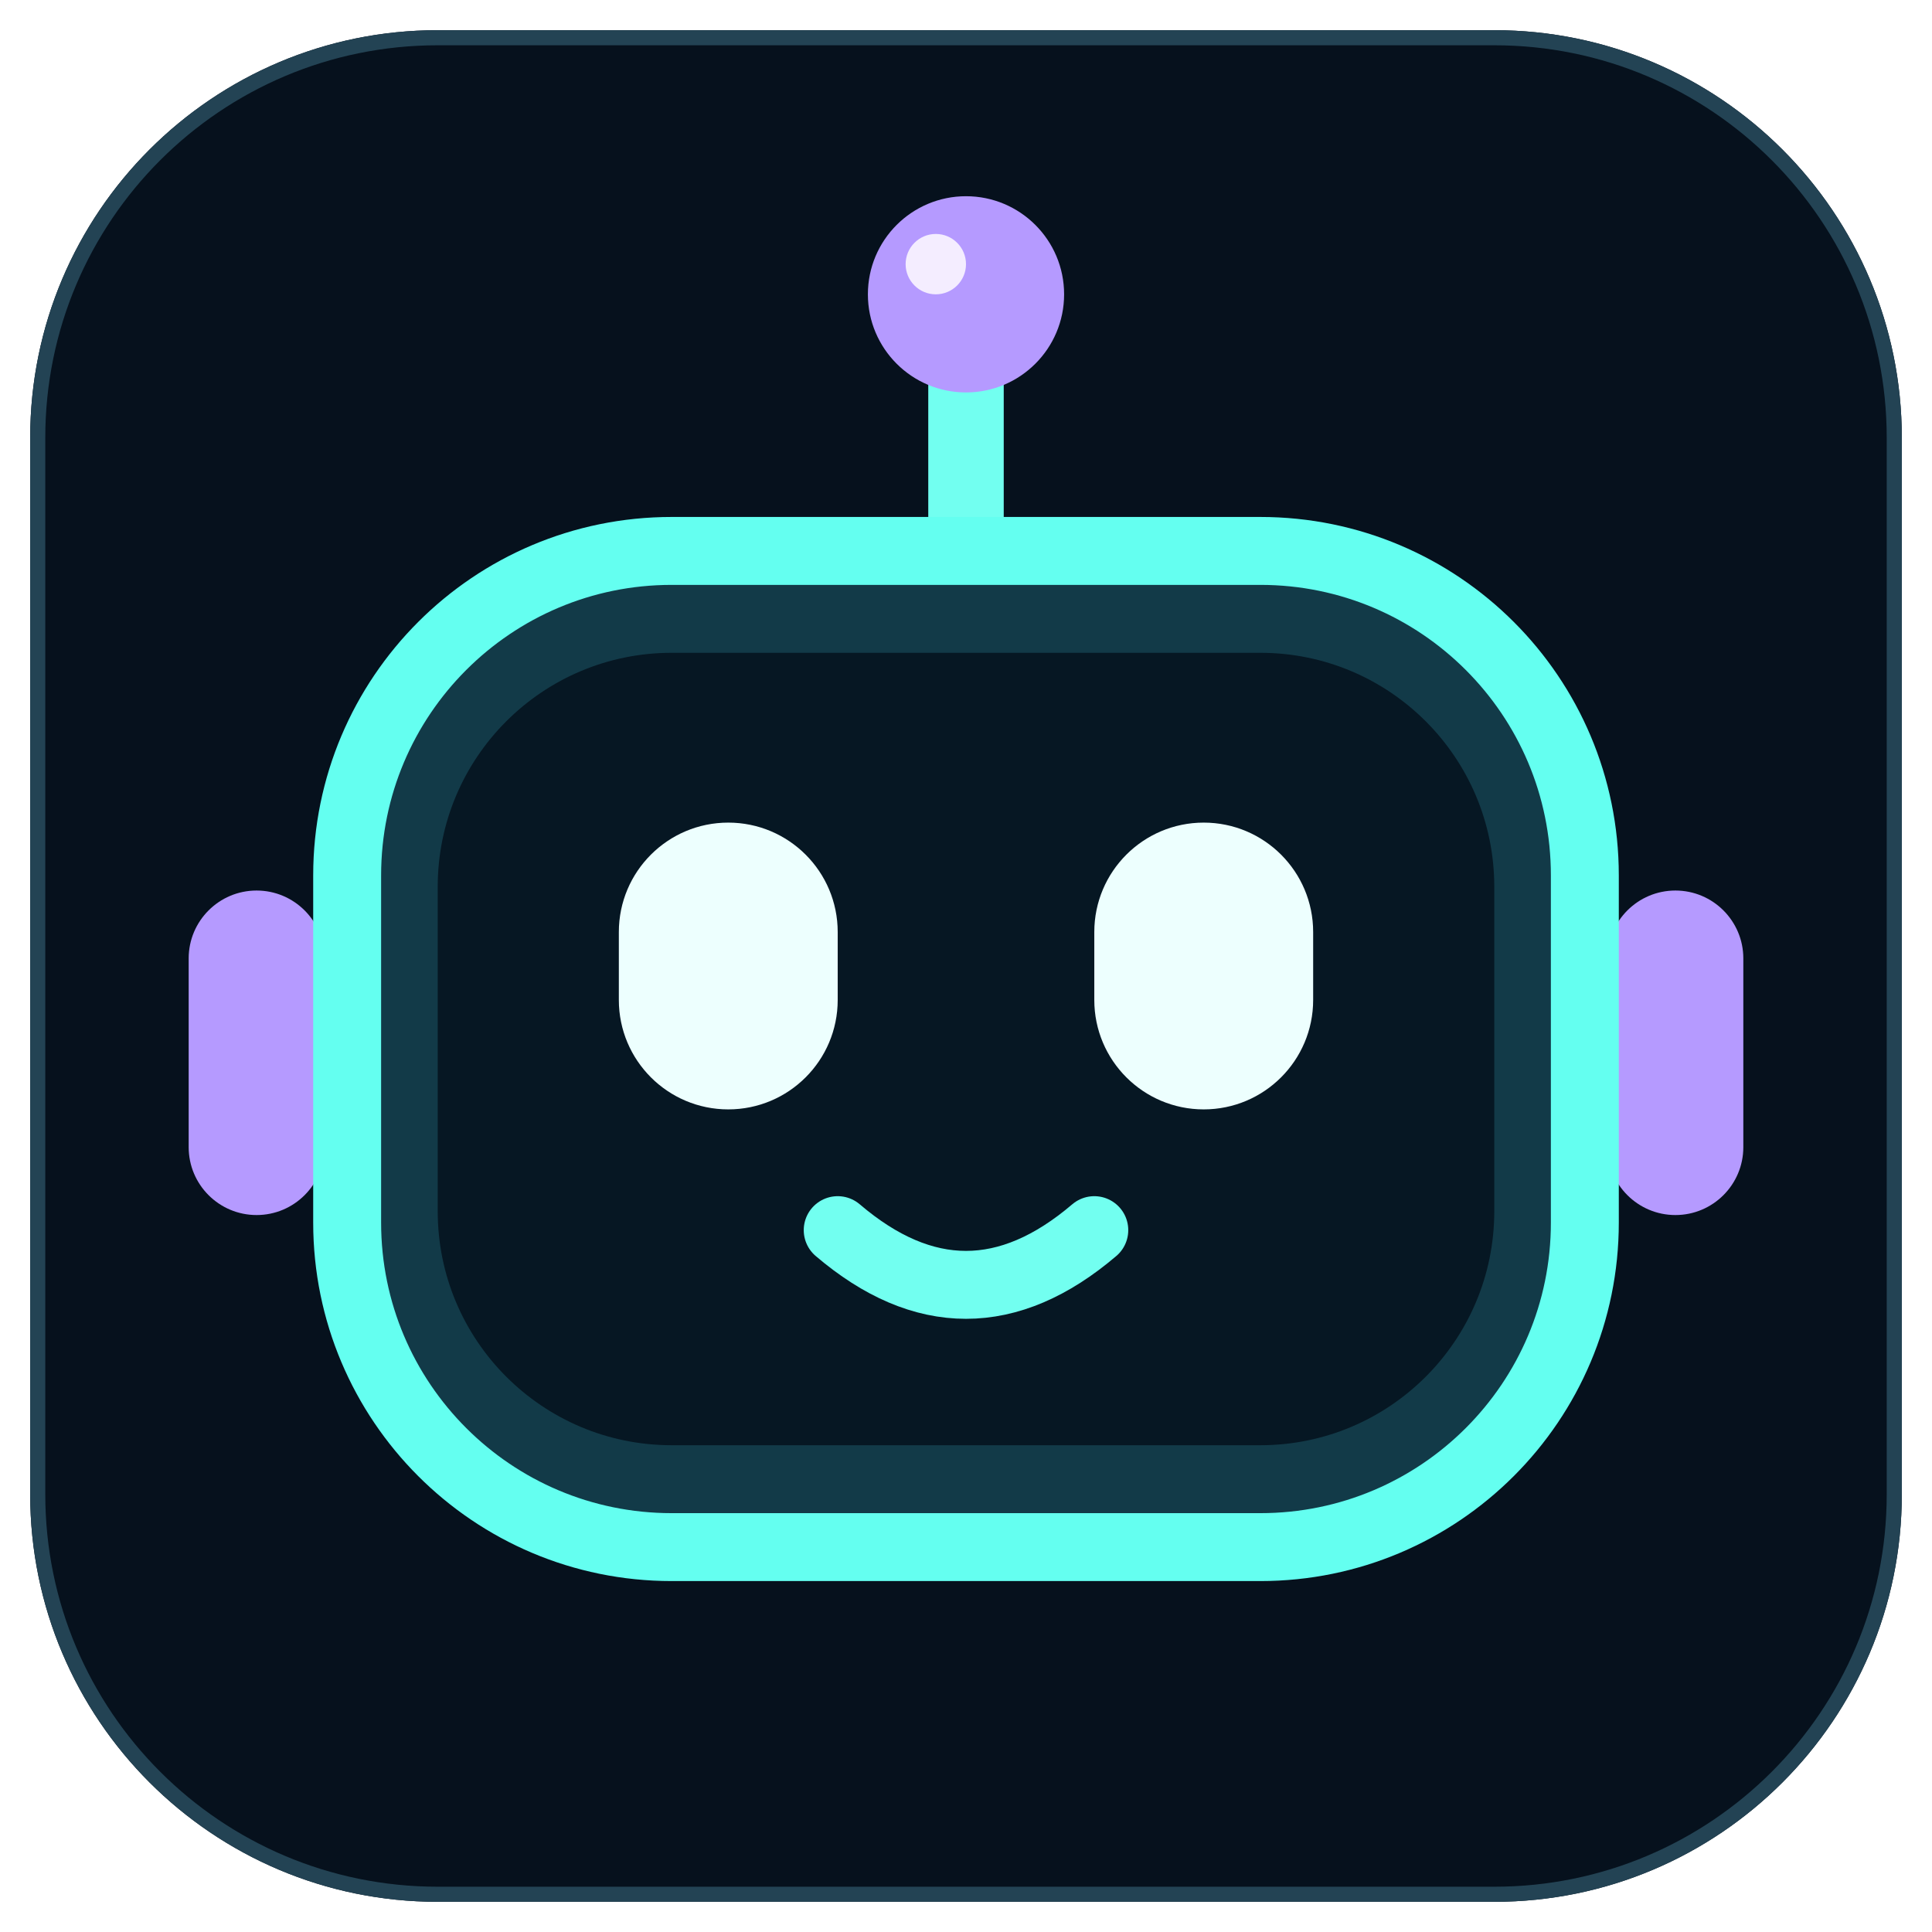
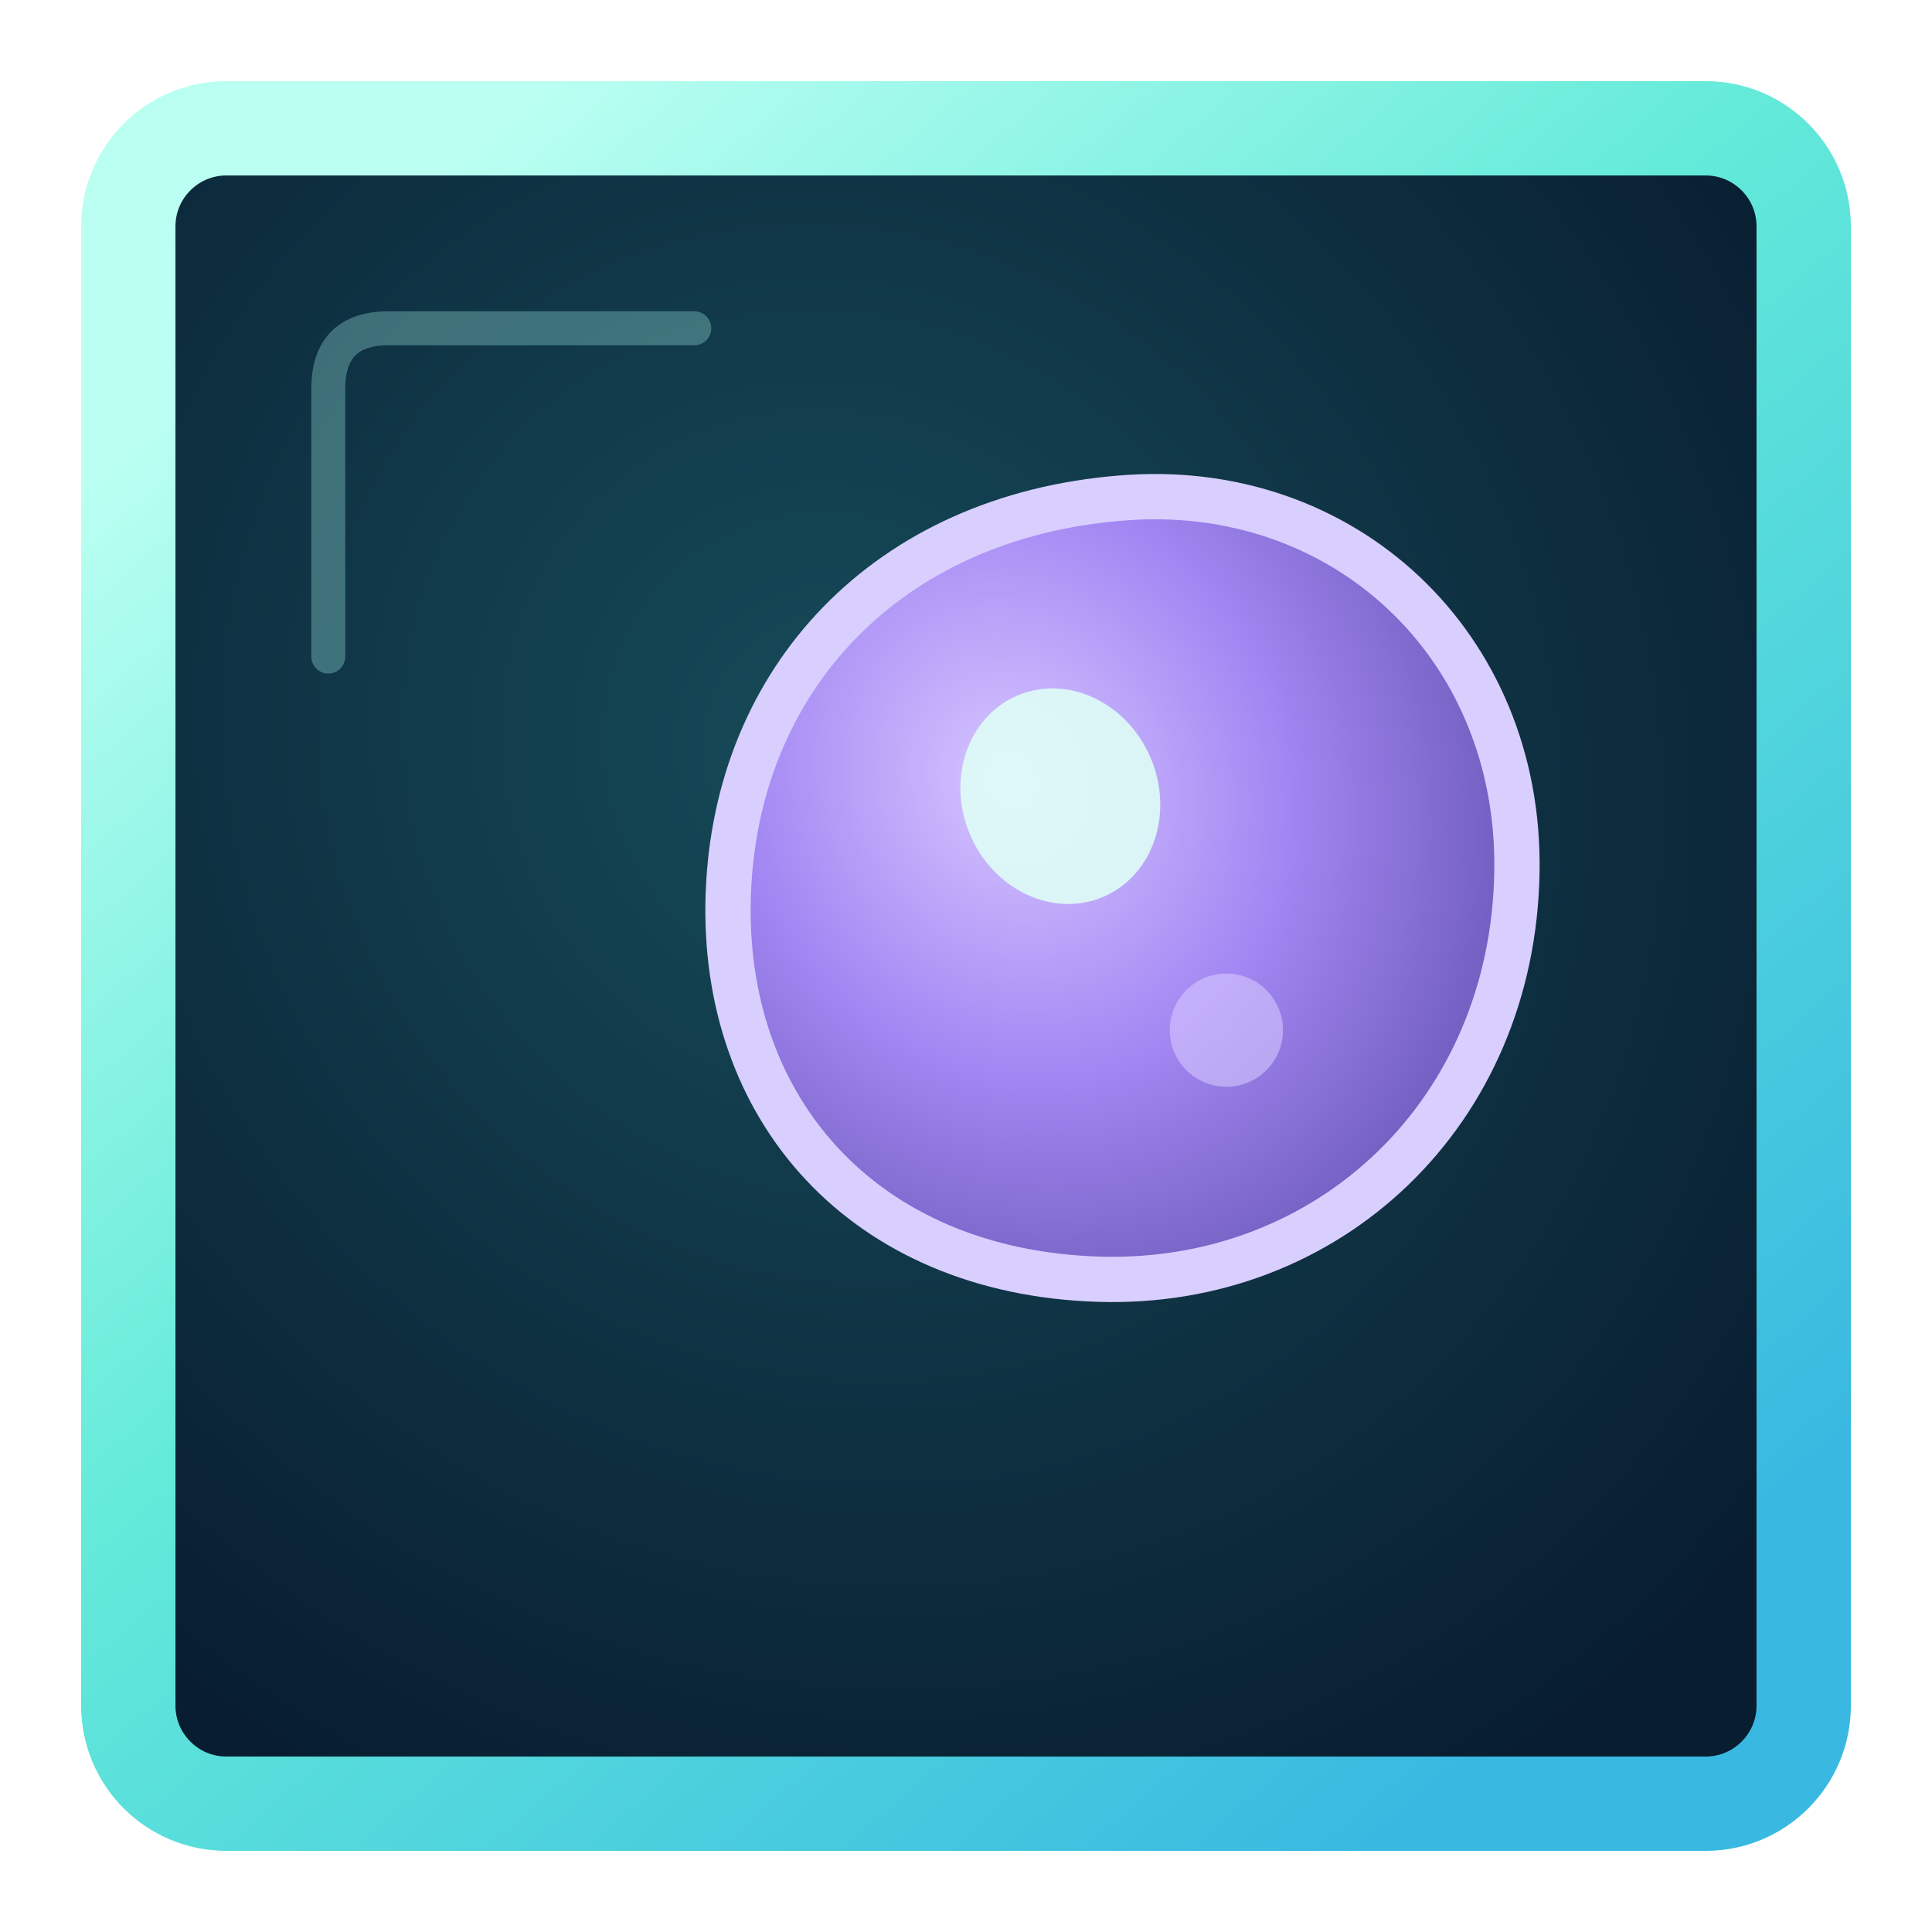
<svg xmlns="http://www.w3.org/2000/svg" width="512" height="512" viewBox="0 0 512 512" fill="none" role="img" aria-labelledby="rellva-cells-logo-title">
-   <rect x="8" y="8" width="496" height="496" rx="108" fill="#06111D" />
-   <rect x="10" y="10" width="492" height="492" rx="106" stroke="#234354" stroke-width="4" />
-   <path d="M256 100V150" stroke="#72FFF0" stroke-width="20" stroke-linecap="round" />
-   <circle cx="256" cy="78" r="26" fill="#B59AFF" />
-   <circle cx="248" cy="70" r="8" fill="#F4EDFF" />
-   <rect x="50" y="236" width="36" height="86" rx="18" fill="#B59AFF" />
-   <rect x="426" y="236" width="36" height="86" rx="18" fill="#B59AFF" />
-   <rect x="92" y="146" width="328" height="264" rx="86" fill="#123A48" stroke="#64FFF0" stroke-width="18" />
-   <rect x="116" y="173" width="280" height="210" rx="62" fill="#061723" />
-   <rect x="164" y="218" width="58" height="76" rx="29" fill="#EDFFFE" />
-   <rect x="290" y="218" width="58" height="76" rx="29" fill="#EDFFFE" />
-   <path d="M222 326Q256 355 290 326" stroke="#72FFF0" stroke-width="18" stroke-linecap="round" />
+   <defs>
+     <linearGradient id="membrane" x1="92" y1="68" x2="417" y2="443" gradientUnits="userSpaceOnUse">
+       <stop stop-color="#BAFFF2" />
+       <stop offset=".43" stop-color="#63EAD9" />
+       <stop offset="1" stop-color="#39B9E1" />
+     </linearGradient>
+     <radialGradient id="cytoplasm" cx="0" cy="0" r="1" gradientTransform="translate(223 200) rotate(56) scale(320 300)" gradientUnits="userSpaceOnUse">
+       <stop stop-color="#164B59" />
+       <stop offset="1" stop-color="#081D30" />
+     </radialGradient>
+     <radialGradient id="nucleus" cx="0" cy="0" r="1" gradientTransform="translate(268 207) rotate(62) scale(162 143)" gradientUnits="userSpaceOnUse">
+       <stop stop-color="#D6C6FF" />
+       <stop offset=".49" stop-color="#A387F3" />
+       <stop offset="1" stop-color="#6554B3" />
+     </radialGradient>
+   </defs>
+   <rect x="34" y="34" width="444" height="444" rx="26" fill="url(#cytoplasm)" stroke="url(#membrane)" stroke-width="25" />
+   <path d="M87 174V103Q87 87 103 87H184" stroke="#AEFFF3" stroke-opacity=".3" stroke-width="9" stroke-linecap="round" />
+   <path d="M297 132C356 127 403 171 402 231C401 295 352 341 291 339C229 337 191 294 193 237C195 180 235 137 297 132Z" fill="url(#nucleus)" stroke="#D9CFFF" stroke-width="12" />
+   <ellipse cx="281" cy="211" rx="26" ry="29" transform="rotate(-23 281 211)" fill="#E0FFF7" fill-opacity=".88" />
+   <circle cx="325" cy="273" r="15" fill="#DACDFF" fill-opacity=".55" />
</svg>
